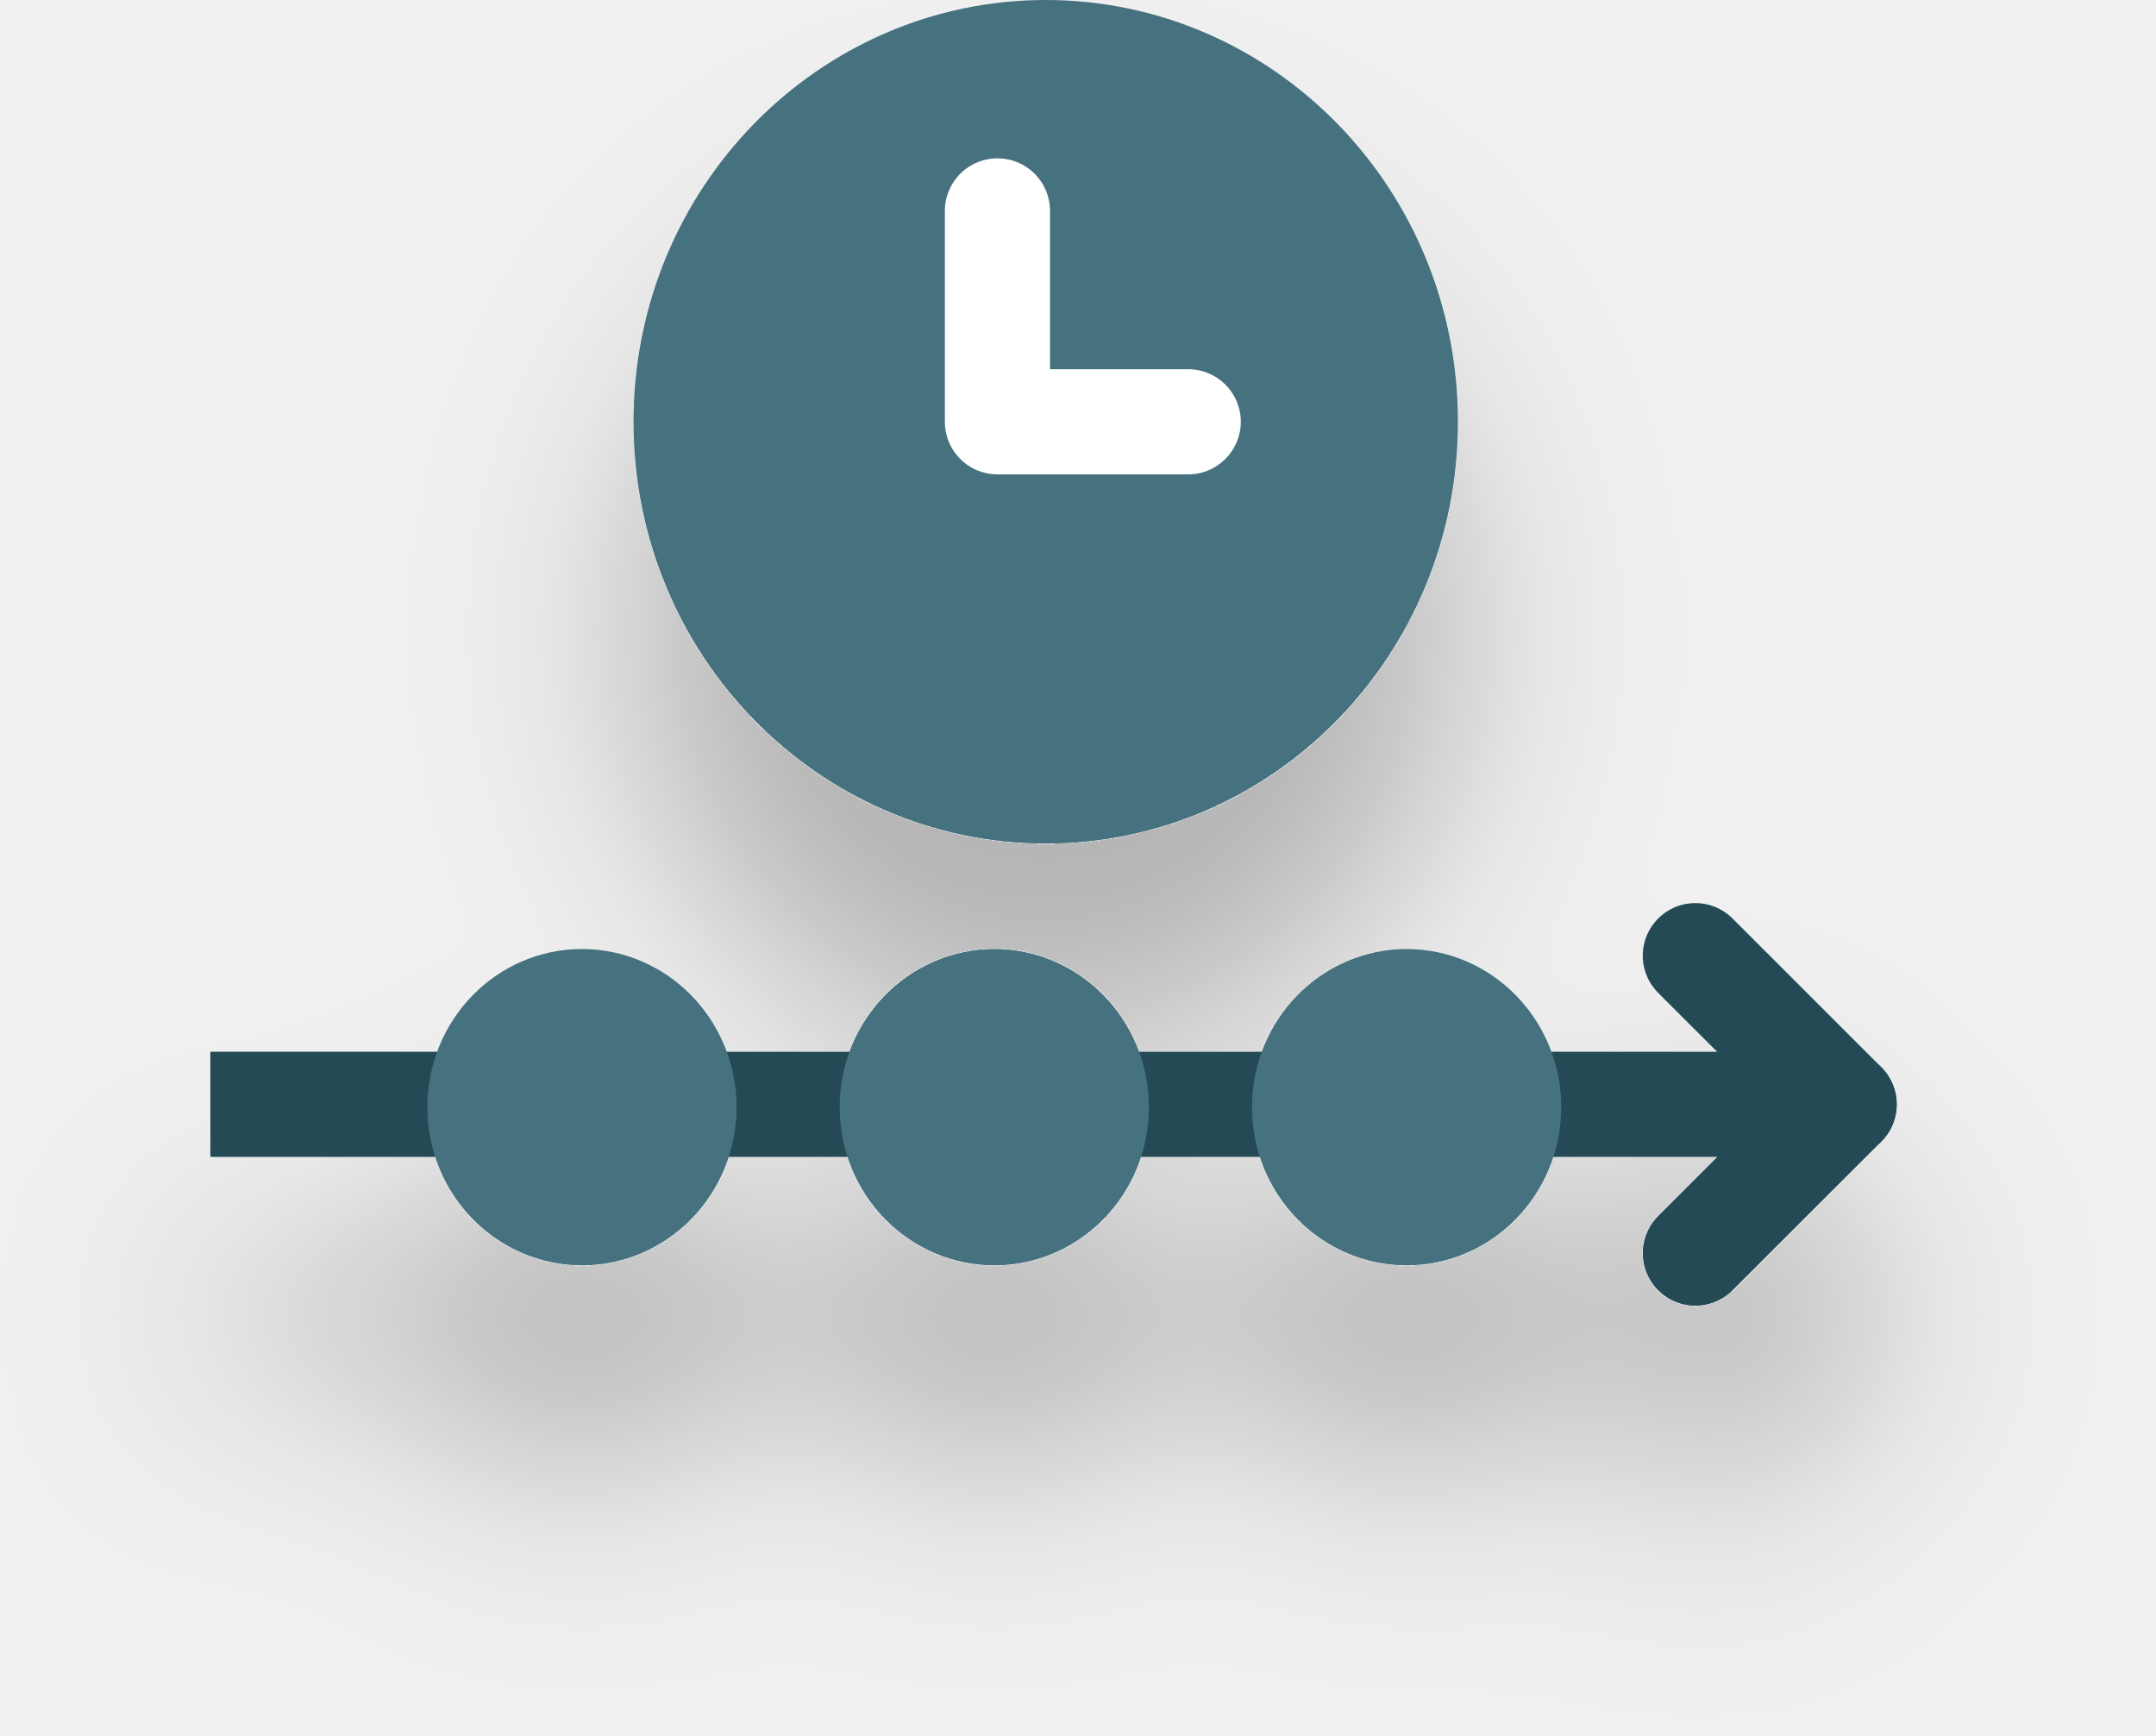
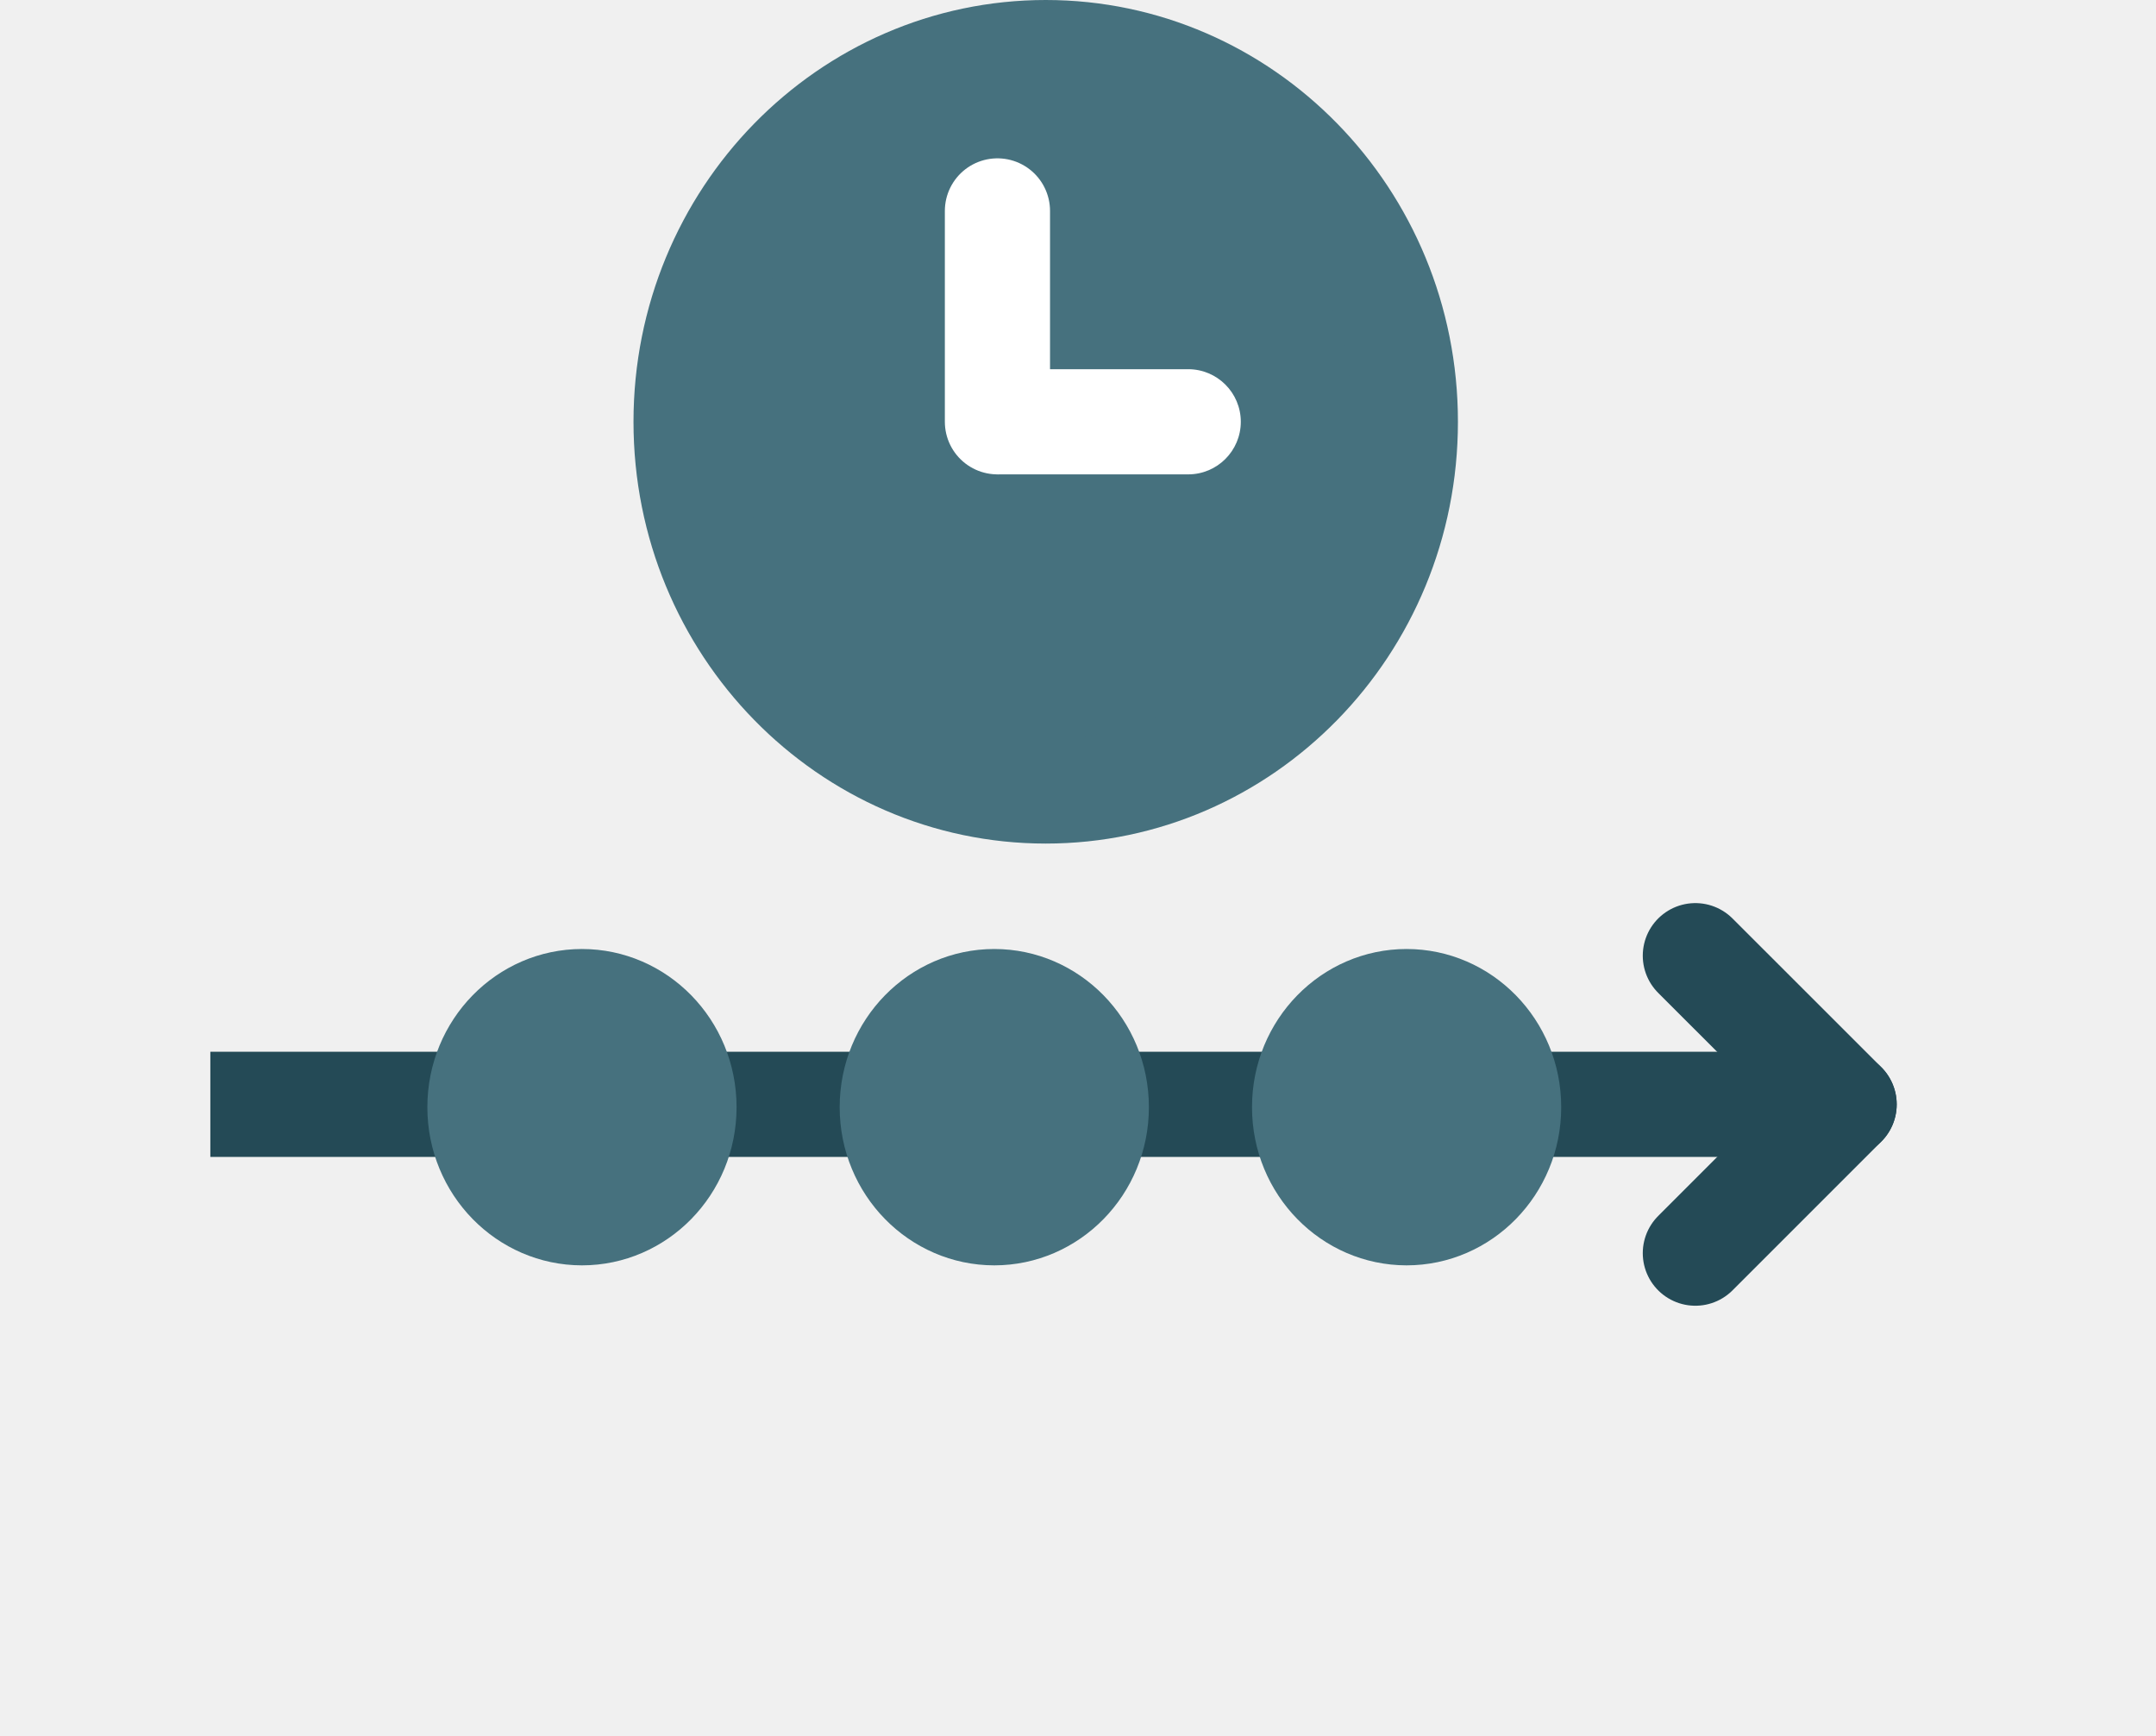
<svg xmlns="http://www.w3.org/2000/svg" width="41" height="33" viewBox="0 0 41 33" fill="none">
-   <g filter="url(#filter0_d_1119_37)">
+   <g>
    <line x1="4" y1="21.001" x2="34" y2="21.001" stroke="#244A56" stroke-width="2" />
    <line x1="32.24" y1="23.831" x2="35.069" y2="21.002" stroke="#244A56" stroke-width="2" stroke-linecap="round" />
    <line x1="32.24" y1="18.174" x2="35.069" y2="21.002" stroke="#244A56" stroke-width="2" stroke-linecap="round" />
    <path d="M19.887 1C23.642 1 26.725 4.122 26.725 8.021C26.725 11.92 23.642 15.042 19.887 15.042C16.131 15.042 13.047 11.92 13.047 8.021C13.047 4.122 16.131 1 19.887 1Z" fill="#46717E" stroke="#46717E" stroke-width="2" />
    <path d="M26.748 18.547C28.085 18.547 29.189 19.659 29.189 21.055C29.189 22.451 28.085 23.563 26.748 23.563C25.412 23.562 24.309 22.451 24.309 21.055C24.309 19.659 25.412 18.547 26.748 18.547Z" fill="#46717E" stroke="#46717E" />
    <path d="M18.908 18.547C20.244 18.547 21.348 19.659 21.348 21.055C21.348 22.451 20.244 23.563 18.908 23.563C17.571 23.562 16.468 22.451 16.468 21.055C16.468 19.659 17.571 18.547 18.908 18.547Z" fill="#46717E" stroke="#46717E" />
    <path d="M11.067 18.547C12.404 18.547 13.507 19.659 13.507 21.055C13.507 22.451 12.404 23.563 11.067 23.563C9.73 23.562 8.627 22.451 8.627 21.055C8.627 19.659 9.73 18.547 11.067 18.547Z" fill="#46717E" stroke="#46717E" />
    <path d="M18.968 4.011V8.021" stroke="white" stroke-width="2" stroke-linecap="round" />
    <path d="M22.596 9.021C23.148 9.021 23.596 8.573 23.596 8.021C23.596 7.469 23.148 7.021 22.596 7.021L22.596 8.021L22.596 9.021ZM18.968 8.021L18.968 9.021L22.596 9.021L22.596 8.021L22.596 7.021L18.968 7.021L18.968 8.021Z" fill="white" />
  </g>
-   <defs>
-     <filter id="filter0_d_1119_37" x="0" y="0" width="40.069" height="32.831" filterUnits="userSpaceOnUse" color-interpolation-filters="sRGB">
-       <feFlood flood-opacity="0" result="BackgroundImageFix" />
-       <feColorMatrix in="SourceAlpha" type="matrix" values="0 0 0 0 0 0 0 0 0 0 0 0 0 0 0 0 0 0 127 0" result="hardAlpha" />
-       <feOffset dy="4" />
-       <feGaussianBlur stdDeviation="2" />
-       <feComposite in2="hardAlpha" operator="out" />
-       <feColorMatrix type="matrix" values="0 0 0 0 0 0 0 0 0 0 0 0 0 0 0 0 0 0 0.25 0" />
-       <feBlend mode="normal" in2="BackgroundImageFix" result="effect1_dropShadow_1119_37" />
-       <feBlend mode="normal" in="SourceGraphic" in2="effect1_dropShadow_1119_37" result="shape" />
-     </filter>
-   </defs>
</svg>
